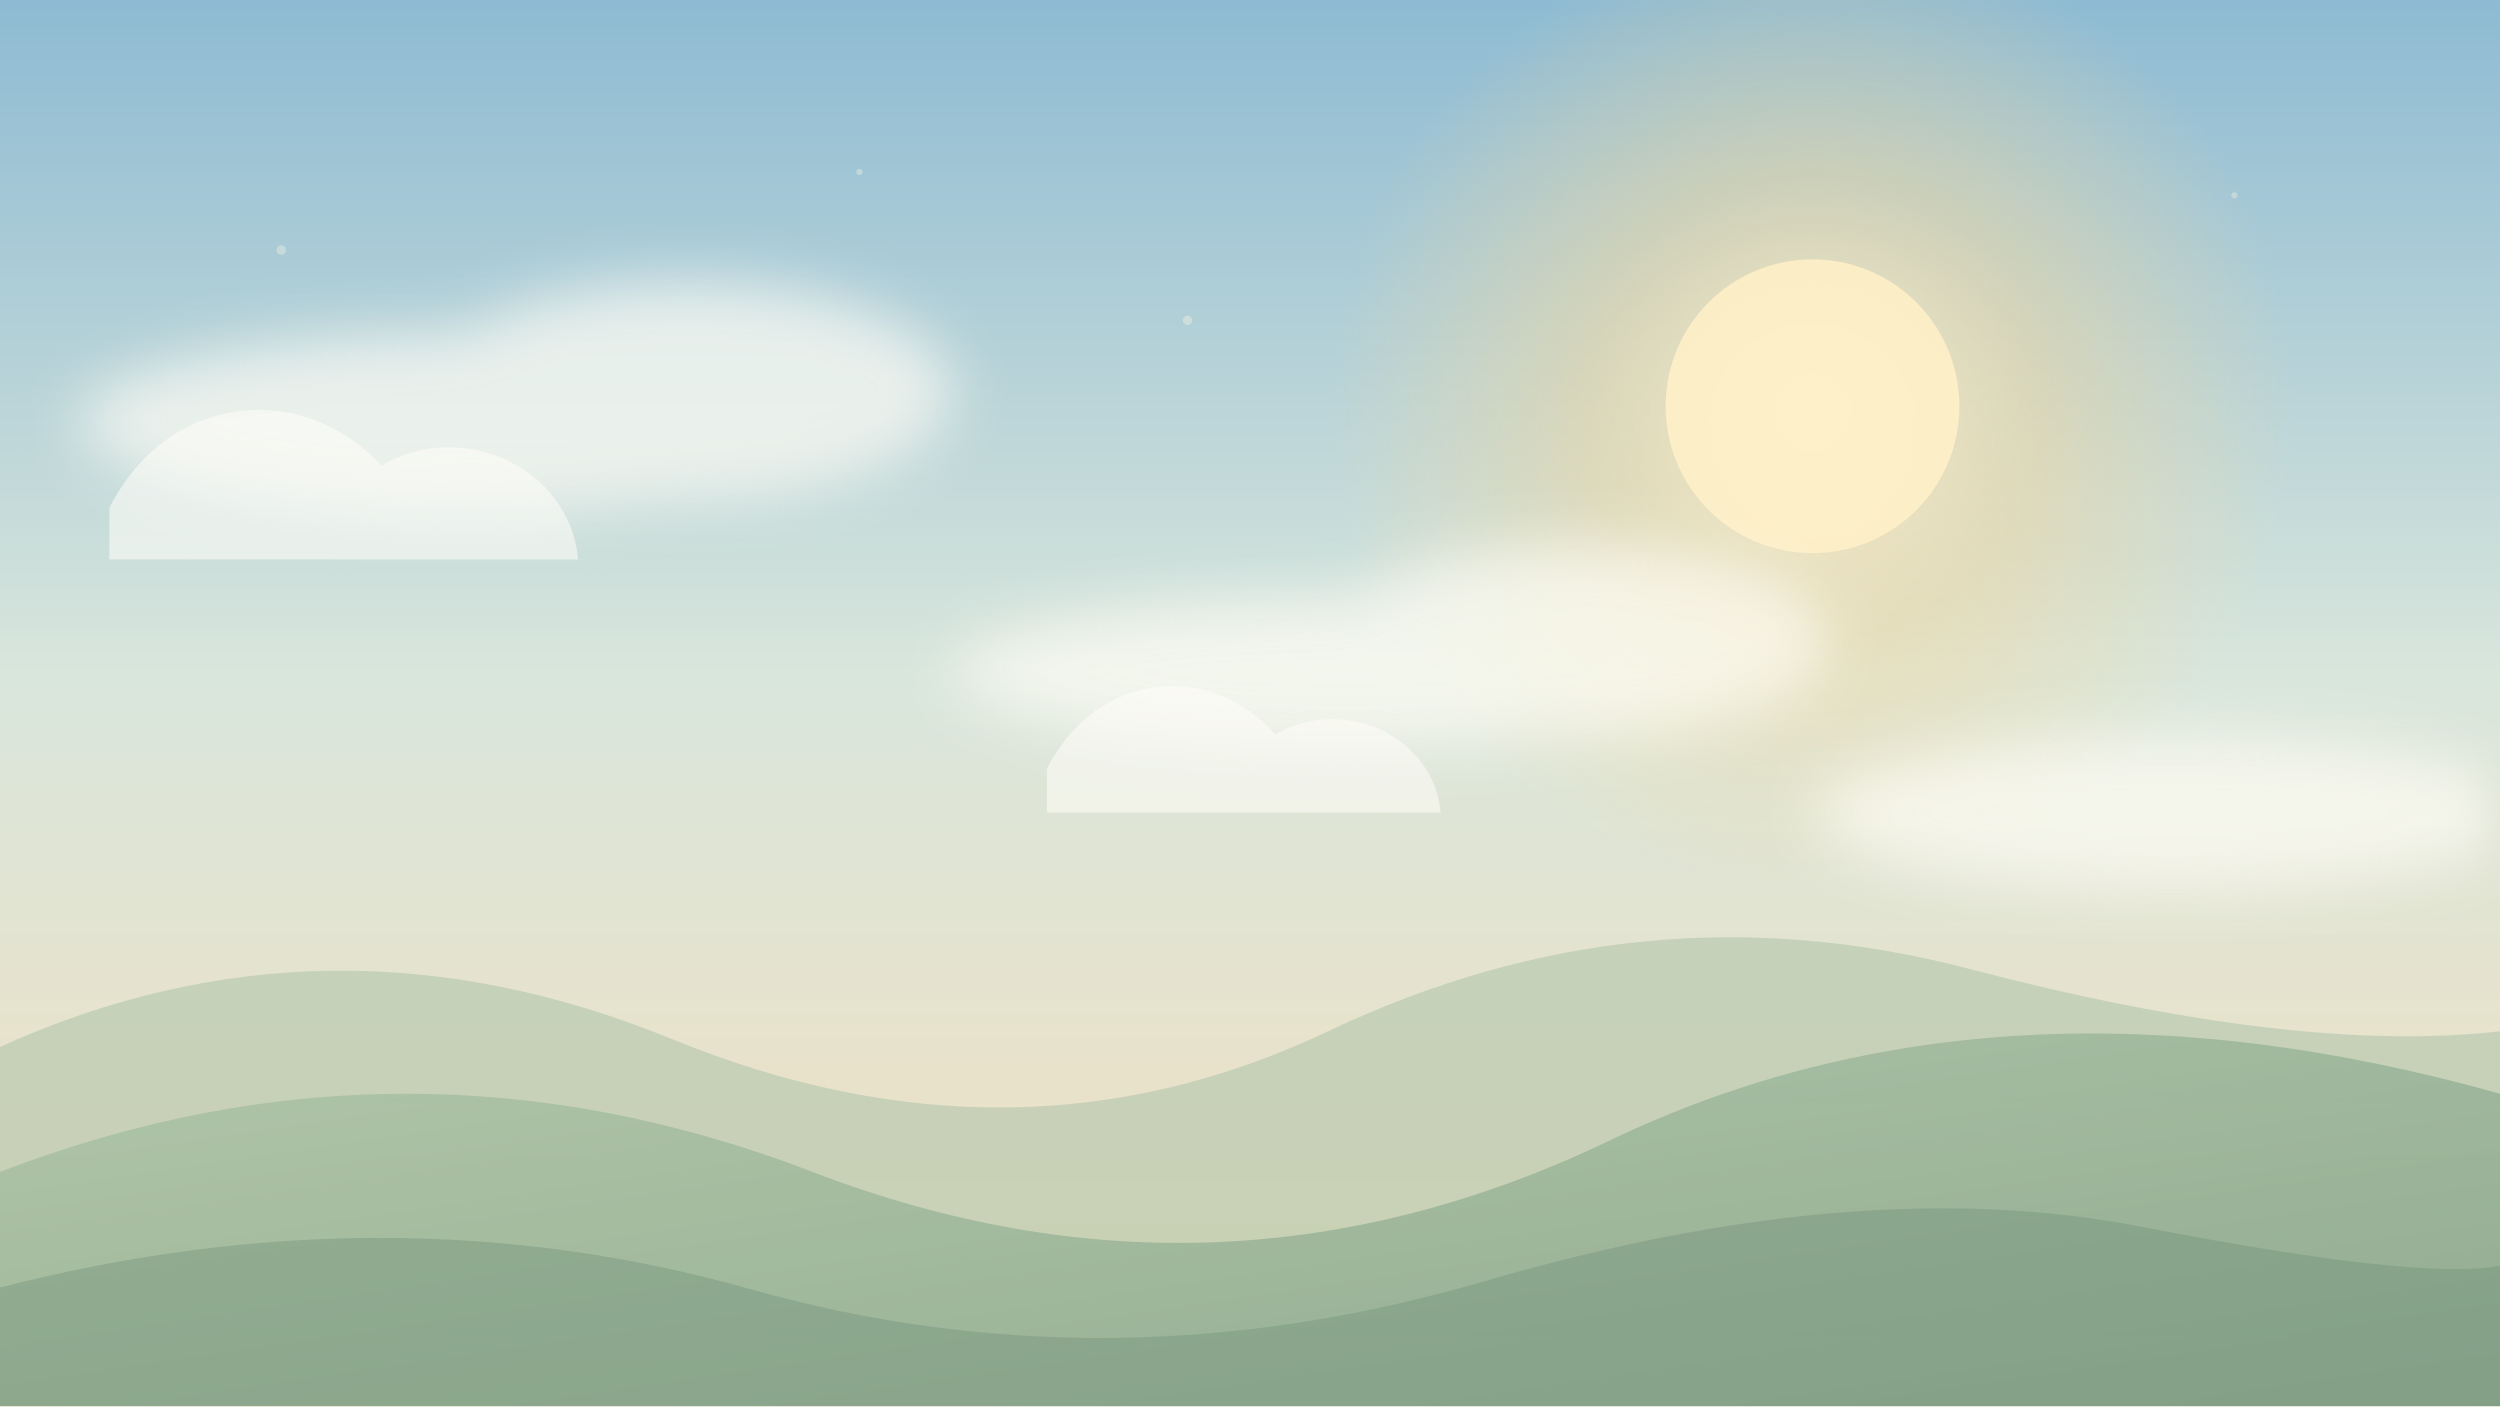
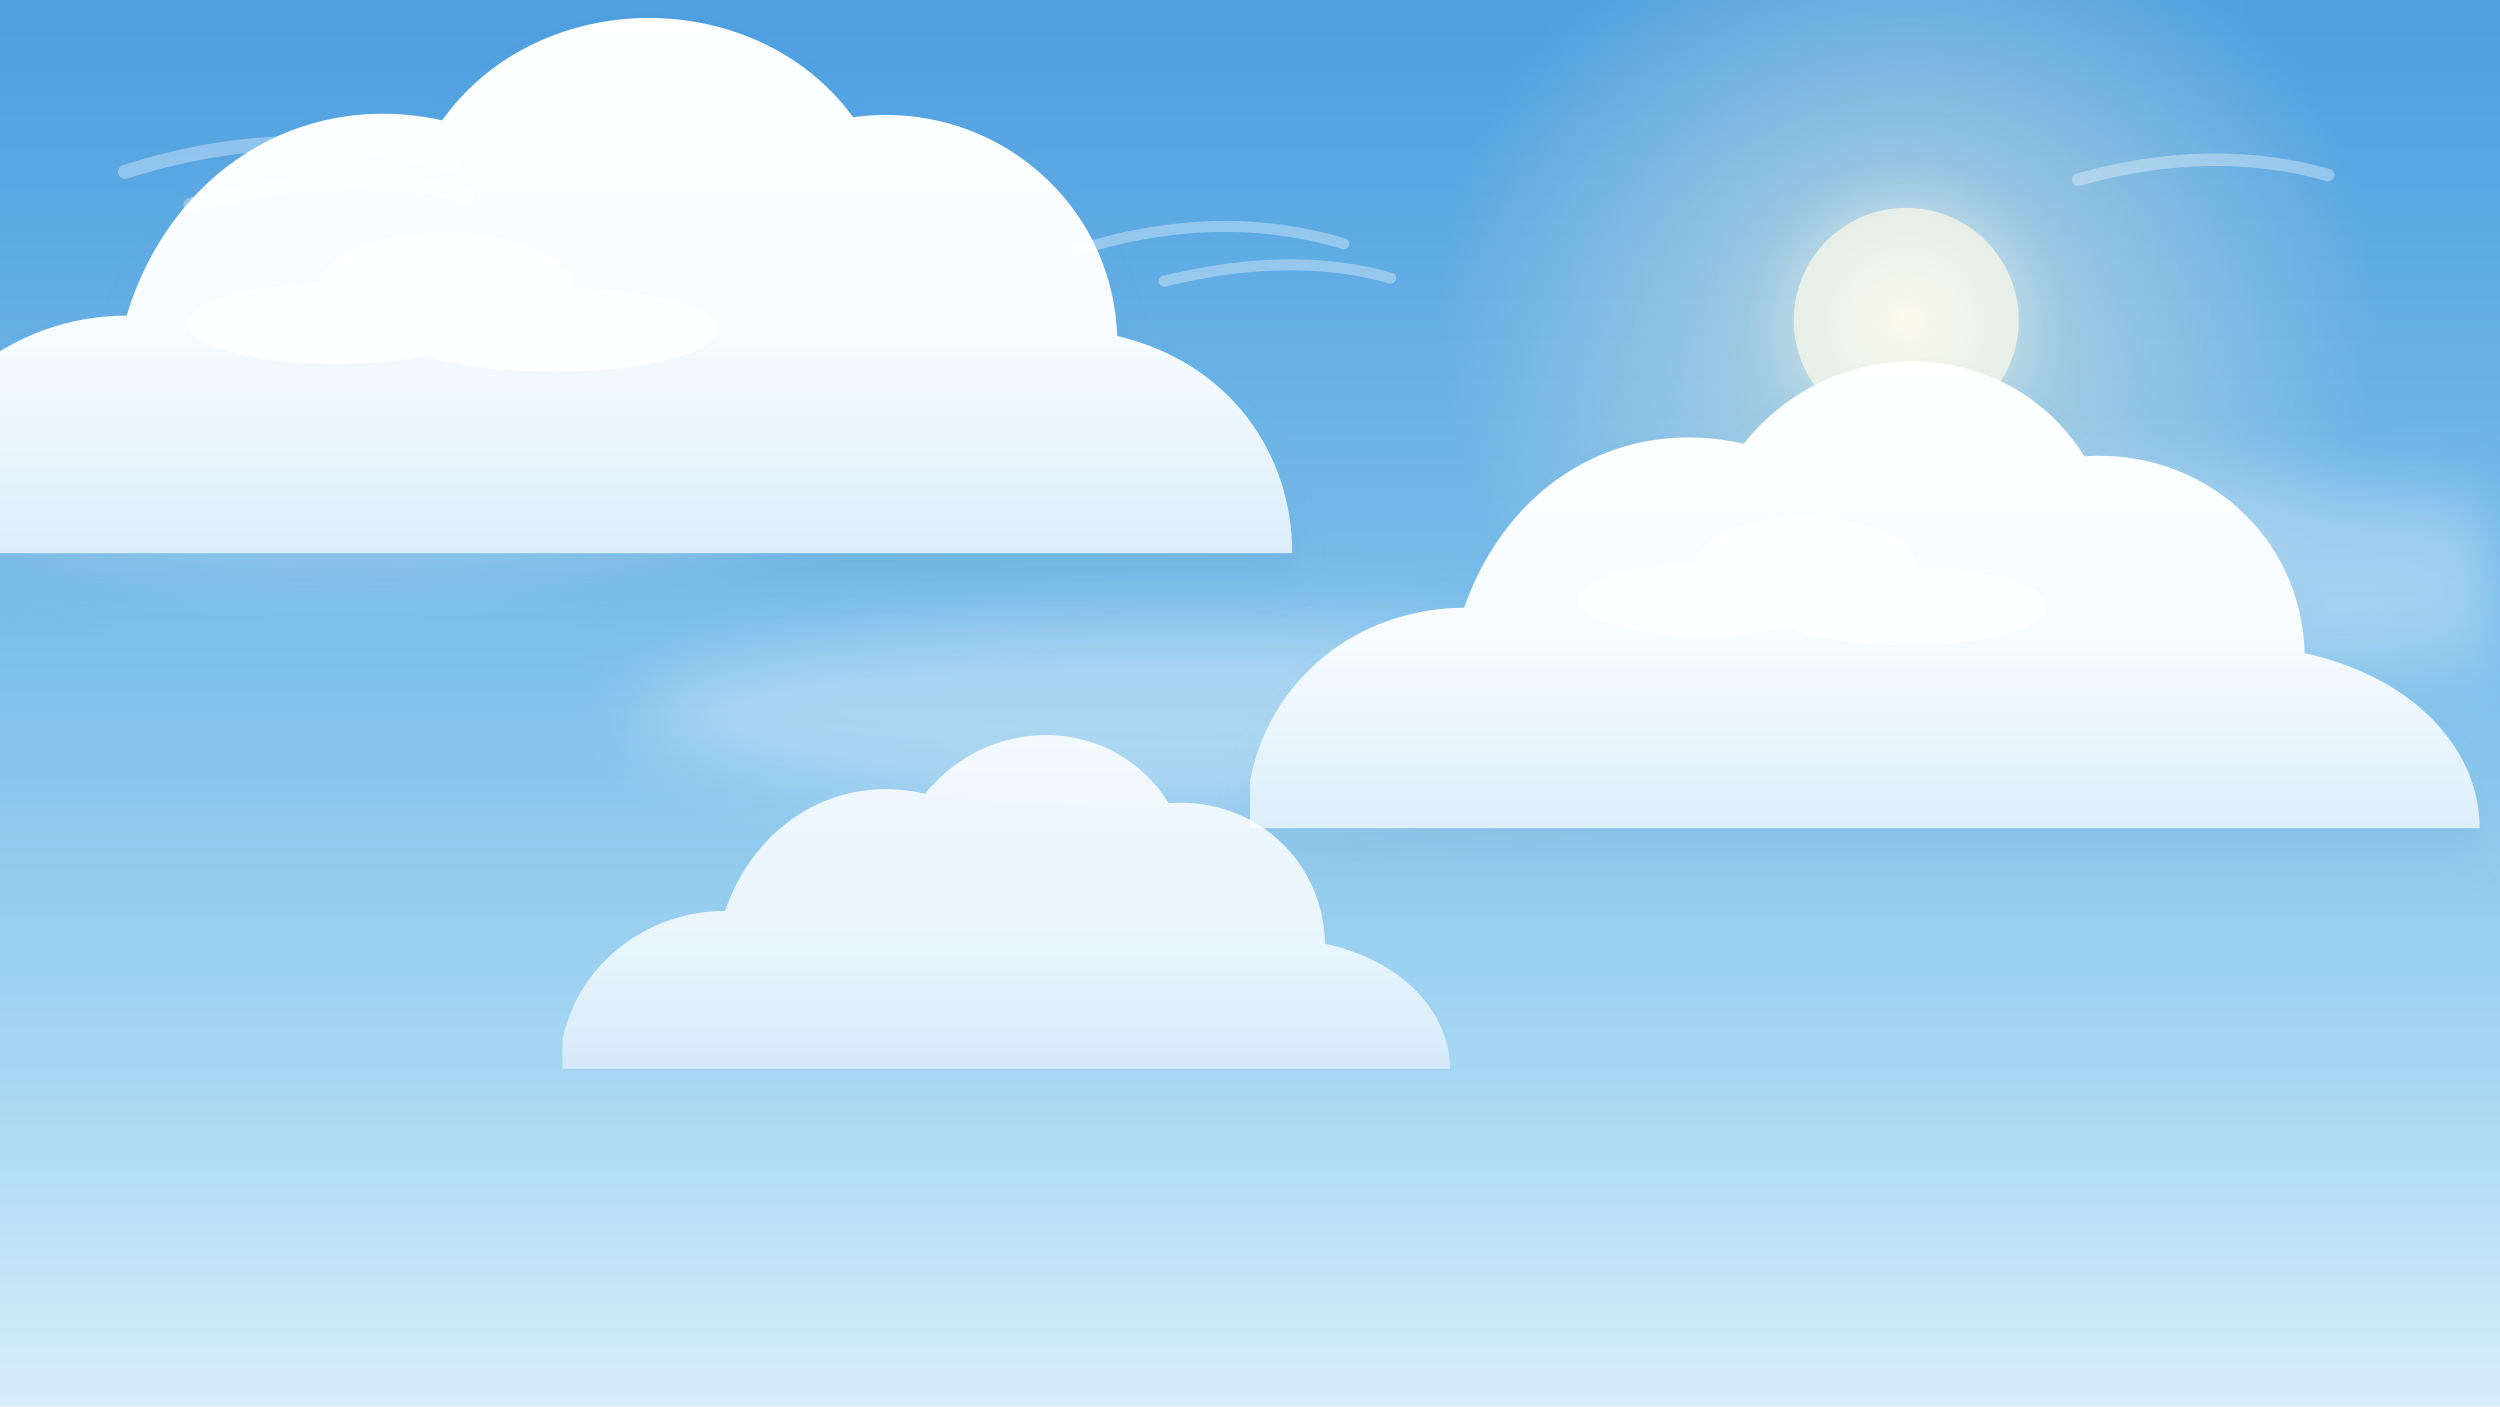
<svg xmlns="http://www.w3.org/2000/svg" viewBox="0 0 1600 900" preserveAspectRatio="xMidYMid slice">
  <defs>
    <linearGradient id="daySky" x1="0" y1="0" x2="0" y2="1">
-       <stop stop-color="#8ebbd3" />
-       <stop offset=".48" stop-color="#d9e6dc" />
-       <stop offset="1" stop-color="#f5dfbd" />
+       <stop stop-color="#4d9fe0" />
+       <stop offset=".42" stop-color="#78bce9" />
+       <stop offset=".78" stop-color="#a9d8f2" />
+       <stop offset="1" stop-color="#d7edf9" />
    </linearGradient>
    <radialGradient id="sunGlow">
-       <stop stop-color="#fff4d6" stop-opacity=".9" />
-       <stop offset=".48" stop-color="#f8d99b" stop-opacity=".48" />
-       <stop offset="1" stop-color="#f8d99b" stop-opacity="0" />
+       <stop stop-color="#fffef2" stop-opacity=".9" />
+       <stop offset=".34" stop-color="#fff8df" stop-opacity=".36" />
+       <stop offset="1" stop-color="#fff8df" stop-opacity="0" />
    </radialGradient>
-     <linearGradient id="hills" x1="0" y1="0" x2="1" y2="1">
-       <stop stop-color="#a8c2a1" />
-       <stop offset="1" stop-color="#789b83" />
+     <linearGradient id="cloudFace" x1="0" y1="0" x2="0" y2="1">
+       <stop stop-color="#ffffff" />
+       <stop offset=".58" stop-color="#f7fcff" />
+       <stop offset="1" stop-color="#dceefa" />
    </linearGradient>
-     <filter id="softCloud">
-       <feGaussianBlur stdDeviation="18" />
+     <filter id="cloudSoft" x="-30%" y="-80%" width="160%" height="260%">
+       <feGaussianBlur stdDeviation="22" />
+     </filter>
+     <filter id="cloudShadow" x="-20%" y="-30%" width="140%" height="180%">
+       <feGaussianBlur stdDeviation="12" />
    </filter>
  </defs>
  <rect width="1600" height="900" fill="url(#daySky)" />
-   <circle cx="1160" cy="260" r="310" fill="url(#sunGlow)" />
-   <circle cx="1160" cy="260" r="94" fill="#fff0c8" opacity=".88" />
-   <g fill="#fffdf5" opacity=".68" filter="url(#softCloud)">
-     <ellipse cx="300" cy="270" rx="250" ry="58" />
-     <ellipse cx="440" cy="250" rx="170" ry="70" />
-     <ellipse cx="860" cy="430" rx="250" ry="48" />
-     <ellipse cx="1010" cy="410" rx="160" ry="62" />
-     <ellipse cx="1390" cy="520" rx="230" ry="50" />
+   <circle cx="1220" cy="205" r="300" fill="url(#sunGlow)" />
+   <circle cx="1220" cy="205" r="72" fill="#fffbea" opacity=".68" />
+   <g fill="#ffffff" opacity=".32" filter="url(#cloudSoft)">
+     <ellipse cx="220" cy="310" rx="300" ry="54" />
+     <ellipse cx="760" cy="455" rx="350" ry="58" />
+     <ellipse cx="1390" cy="370" rx="300" ry="62" />
  </g>
-   <g fill="#fffdf8" opacity=".56">
-     <path d="M70 325c38-75 125-81 174-27 54-31 121 3 126 60H70z" />
-     <path d="M670 492c32-63 105-69 146-22 46-26 102 3 106 50H670z" />
+   <g fill="#4e8fbd" opacity=".12" filter="url(#cloudShadow)">
+     <path d="M-70 350c12-75 76-128 151-128 28-92 111-145 202-125 62-87 201-87 263-2 88-12 166 53 169 140 72 17 112 75 112 139H-70z" />
+     <path d="M800 520c12-65 69-111 137-111 28-80 100-123 179-105 58-73 169-70 218 8 76-5 139 51 141 126 72 16 112 63 112 112H800z" />
  </g>
-   <path d="M0 670Q210 575 430 665T850 660T1260 620T1600 660V900H0Z" fill="#b6c8ae" opacity=".65" />
-   <path d="M0 750Q260 650 520 750T1030 730T1600 700V900H0Z" fill="url(#hills)" opacity=".7" />
-   <path d="M0 824Q250 760 480 825T950 820T1370 785T1600 810V900H0Z" fill="#6f927a" opacity=".42" />
-   <g fill="#fff7e6" opacity=".35">
-     <circle cx="180" cy="160" r="3" />
-     <circle cx="550" cy="110" r="2" />
-     <circle cx="760" cy="205" r="3" />
-     <circle cx="1430" cy="125" r="2" />
+   <g fill="url(#cloudFace)">
+     <path d="M-70 330c12-75 76-128 151-128 28-92 111-145 202-125 62-87 201-87 263-2 88-12 166 53 169 140 72 17 112 75 112 139H-70z" />
+     <path d="M800 500c12-65 69-111 137-111 28-80 100-123 179-105 58-73 169-70 218 8 76-5 139 51 141 126 72 16 112 63 112 112H800z" />
+     <path d="M360 665c10-47 53-82 104-82 20-57 72-88 128-75 42-52 121-50 156 6 54-4 99 36 100 90 51 11 80 45 80 80H360z" opacity=".86" />
+   </g>
+   <g fill="#ffffff" opacity=".78">
+     <ellipse cx="215" cy="207" rx="95" ry="26" />
+     <ellipse cx="285" cy="186" rx="82" ry="37" />
+     <ellipse cx="355" cy="211" rx="104" ry="27" />
+     <ellipse cx="1090" cy="384" rx="80" ry="23" />
+     <ellipse cx="1155" cy="365" rx="72" ry="34" />
+     <ellipse cx="1220" cy="388" rx="90" ry="25" />
+   </g>
+   <g fill="none" stroke="#ffffff" stroke-linecap="round" opacity=".34">
+     <path d="M80 110q110-35 210-4m-168 25q105-27 178-5" stroke-width="9" />
+     <path d="M690 160q90-28 170-4m-115 24q82-20 145-2" stroke-width="7" />
+     <path d="M1330 115q85-24 160-3" stroke-width="8" />
  </g>
</svg>
